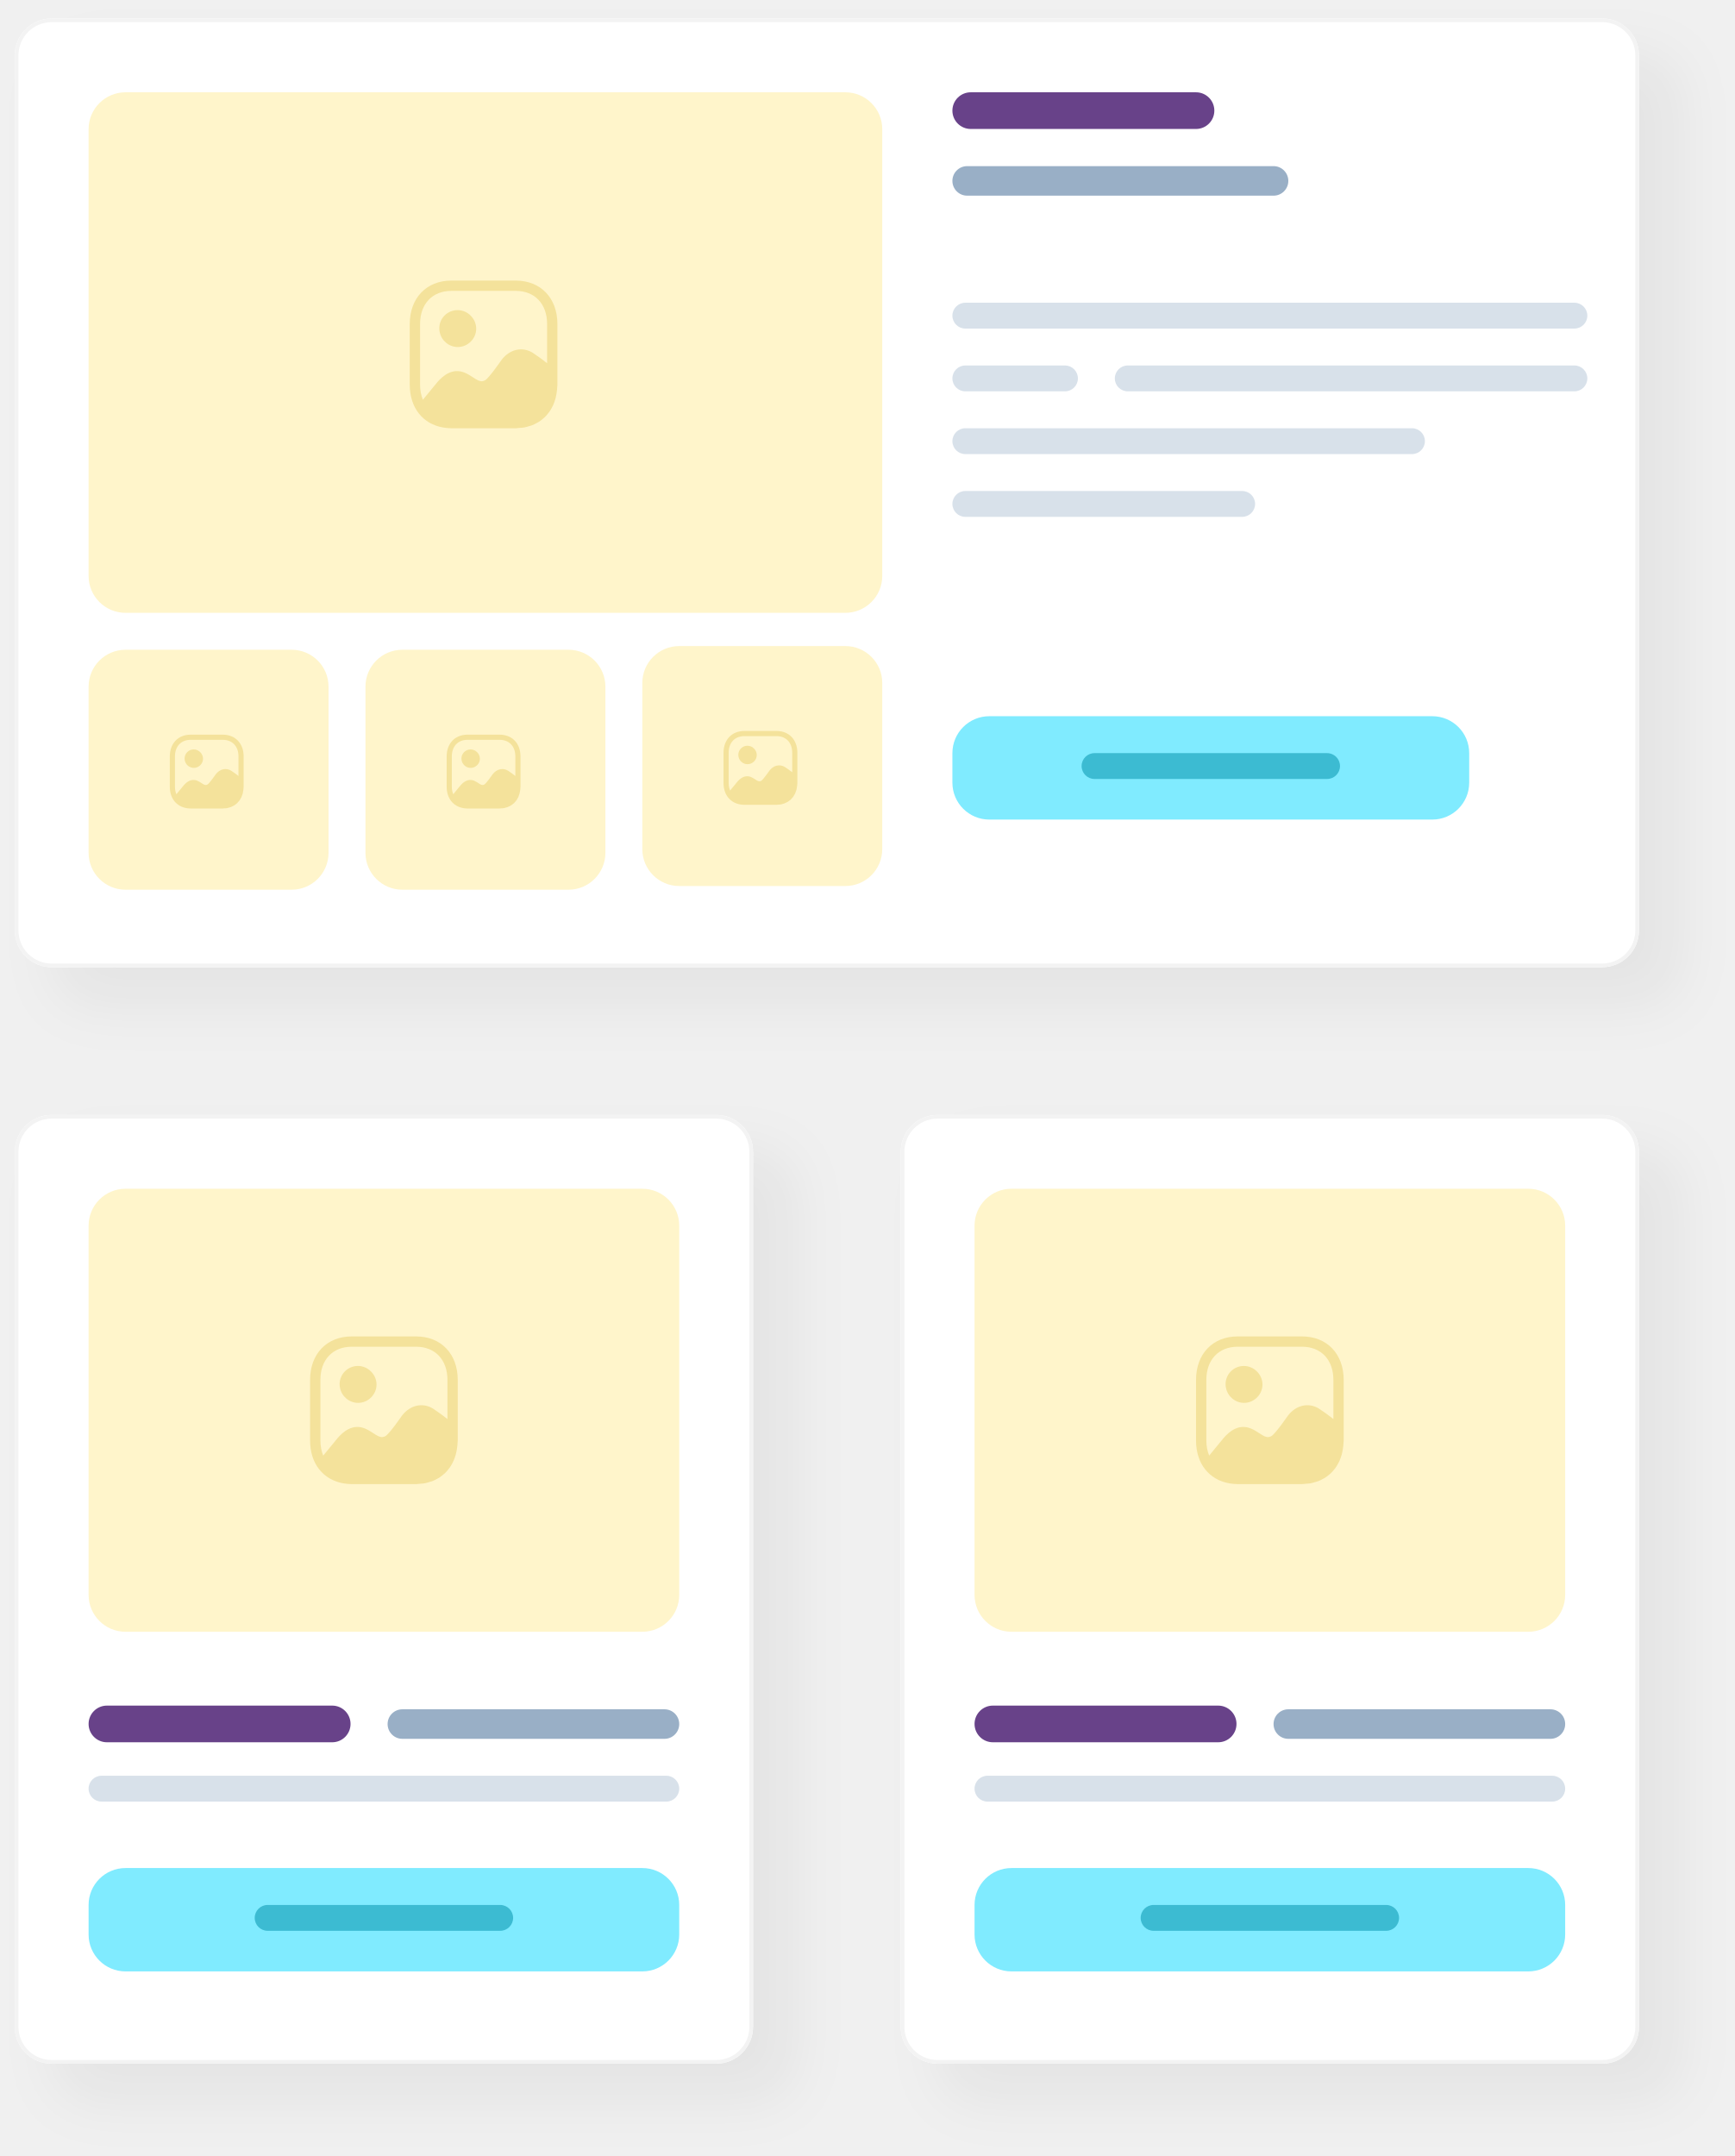
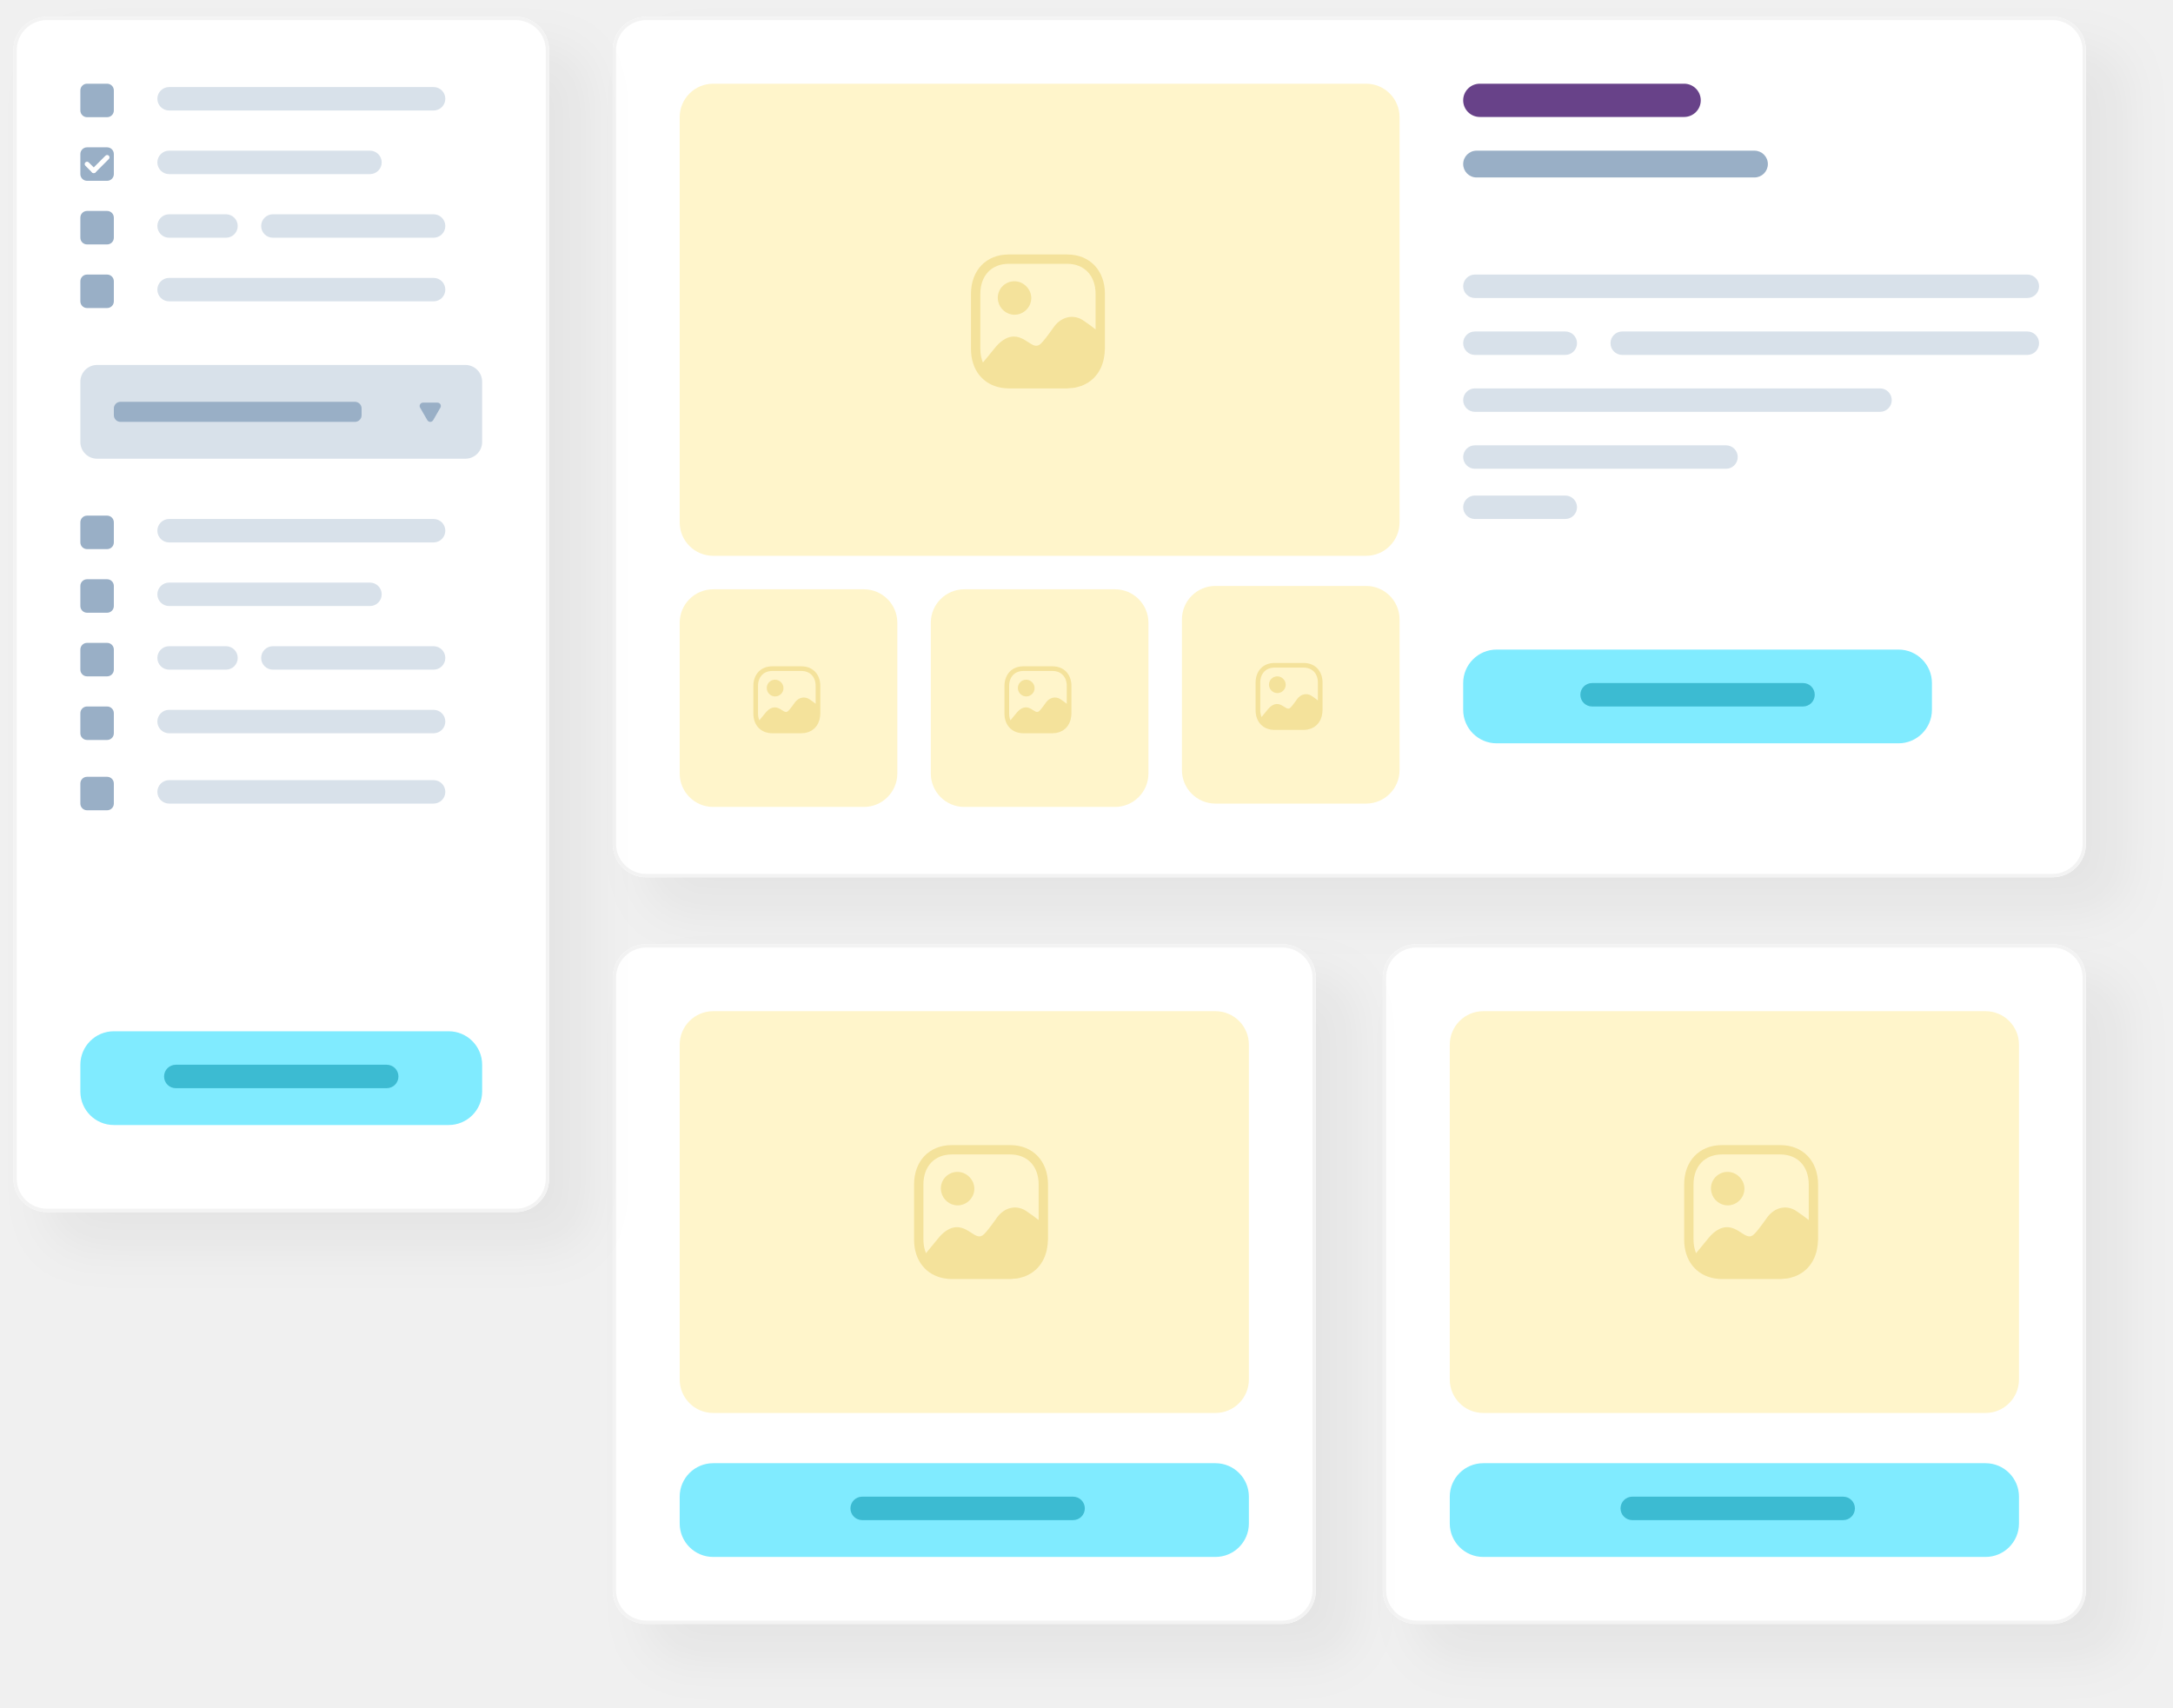
- <svg xmlns="http://www.w3.org/2000/svg" width="470" height="584" viewBox="0 0 470 584" fill="none">
+ <svg xmlns="http://www.w3.org/2000/svg" width="649" height="510" viewBox="0 0 649 510" fill="none">
  <g filter="url(#filter0_d)">
-     <rect x="4" y="5" width="440" height="257" rx="10" fill="white" />
-     <rect x="4.5" y="5.5" width="439" height="256" rx="9.5" stroke="#F3F3F3" />
+     <rect x="183" y="5" width="440" height="257" rx="10" fill="white" />
+     <rect x="183.5" y="5.5" width="439" height="256" rx="9.5" stroke="#F3F3F3" />
  </g>
+   <rect x="203" y="25" width="215" height="141" rx="10" fill="#FFF5CB" />
+   <rect x="203" y="176" width="65" height="65" rx="10" fill="#FFF5CB" />
+   <rect x="278" y="176" width="65" height="65" rx="10" fill="#FFF5CB" />
+   <rect x="353" y="175" width="65" height="65" rx="10" fill="#FFF5CB" />
+   <rect x="437" y="194" width="140" height="28" rx="10" fill="#80EBFF" />
+   <rect x="437" y="25" width="70.96" height="9.934" rx="4.967" fill="#684289" />
+   <rect x="437" y="45" width="91" height="8" rx="4" fill="#99AFC6" />
+   <rect x="437" y="82" width="172" height="7" rx="3.5" fill="#D8E1EA" />
+   <rect x="437" y="99" width="34" height="7" rx="3.5" fill="#D8E1EA" />
+   <rect x="437" y="148" width="34" height="7" rx="3.5" fill="#D8E1EA" />
+   <rect x="481" y="99" width="128" height="7" rx="3.5" fill="#D8E1EA" />
+   <rect x="437" y="116" width="128" height="7" rx="3.5" fill="#D8E1EA" />
+   <rect x="437" y="133" width="82" height="7" rx="3.5" fill="#D8E1EA" />
+   <rect x="472" y="204" width="70" height="7" rx="3.5" fill="#3CBBD2" />
+   <path d="M318.708 76C325.462 76 330 80.724 330 87.776V104.204C330 104.506 329.946 104.776 329.93 105.068C329.92 105.238 329.922 105.408 329.908 105.578C329.9 105.654 329.878 105.724 329.87 105.8C329.804 106.428 329.702 107.028 329.56 107.61C329.524 107.766 329.482 107.916 329.44 108.068C329.28 108.632 329.092 109.17 328.866 109.684C328.8 109.828 328.728 109.966 328.66 110.108C328.416 110.598 328.152 111.068 327.846 111.504L327.55 111.888C327.232 112.3 326.9 112.694 326.524 113.052C326.402 113.168 326.264 113.268 326.136 113.378C325.75 113.71 325.356 114.028 324.922 114.3C324.766 114.398 324.594 114.47 324.434 114.558C323.992 114.802 323.546 115.04 323.06 115.224C322.86 115.3 322.638 115.34 322.43 115.406C321.952 115.554 321.48 115.708 320.966 115.796C320.837 115.819 320.704 115.835 320.568 115.847L319.748 115.906C319.4 115.932 319.07 116 318.708 116H301.276C300.524 116 299.806 115.924 299.112 115.81C299.086 115.806 299.062 115.802 299.038 115.798C296.332 115.332 294.086 114.026 292.512 112.056C292.494 112.056 292.494 112.036 292.476 112.018C290.894 110.026 290 107.348 290 104.204V87.776C290 80.724 294.542 76 301.276 76H318.708ZM318.708 78.79H301.276C296.122 78.79 292.792 82.324 292.792 87.776V104.204C292.792 105.734 293.076 107.1 293.562 108.282C293.624 108.208 297.498 103.484 297.516 103.468C298.9 101.888 301.498 99.532 304.908 100.958C305.728 101.298 306.448 101.776 307.108 102.196C308.254 102.962 308.928 103.322 309.628 103.262C309.918 103.222 310.19 103.136 310.448 102.976C311.564 102.288 314.718 97.688 314.908 97.438C317.088 94.598 320.448 93.838 323.248 95.518C323.436 95.63 324.203 96.156 325.035 96.749L325.664 97.201C326.288 97.655 326.875 98.097 327.21 98.38V87.776C327.21 82.324 323.88 78.79 318.708 78.79ZM302.959 83.999C304.354 83.999 305.617 84.586 306.523 85.522C307.431 86.425 308.001 87.67 308.001 89.029C308.001 91.739 305.734 93.999 303.011 93.999C300.617 93.999 298.577 92.251 298.119 89.987C298.044 89.647 298.001 89.297 298.001 88.936C298.001 86.207 300.218 83.999 302.959 83.999Z" fill="#F4E29B" />
+   <path d="M239.354 199C242.731 199 245 201.362 245 204.888V213.102C245 213.253 244.973 213.388 244.965 213.534C244.96 213.619 244.961 213.704 244.954 213.789C244.95 213.827 244.939 213.862 244.935 213.9C244.902 214.214 244.851 214.514 244.78 214.805C244.762 214.883 244.741 214.958 244.72 215.034C244.64 215.316 244.546 215.585 244.433 215.842C244.4 215.914 244.364 215.983 244.33 216.054C244.208 216.299 244.076 216.534 243.923 216.752L243.775 216.944C243.616 217.15 243.45 217.347 243.262 217.526C243.201 217.584 243.132 217.634 243.068 217.689C242.875 217.855 242.678 218.014 242.461 218.15C242.383 218.199 242.297 218.235 242.217 218.279C241.996 218.401 241.773 218.52 241.53 218.612C241.43 218.65 241.319 218.67 241.215 218.703C240.976 218.777 240.74 218.854 240.483 218.898C240.418 218.909 240.352 218.917 240.284 218.924L239.874 218.953C239.7 218.966 239.535 219 239.354 219H230.638C230.262 219 229.903 218.962 229.556 218.905C229.543 218.903 229.531 218.901 229.519 218.899C228.166 218.666 227.043 218.013 226.256 217.028C226.247 217.028 226.247 217.018 226.238 217.009C225.447 216.013 225 214.674 225 213.102V204.888C225 201.362 227.271 199 230.638 199H239.354ZM239.354 200.395H230.638C228.061 200.395 226.396 202.162 226.396 204.888V213.102C226.396 213.867 226.538 214.55 226.781 215.141C226.812 215.104 228.749 212.742 228.758 212.734C229.45 211.944 230.749 210.766 232.454 211.479C232.864 211.649 233.224 211.888 233.554 212.098C234.127 212.481 234.464 212.661 234.814 212.631C234.959 212.611 235.095 212.568 235.224 212.488C235.782 212.144 237.359 209.844 237.454 209.719C238.544 208.299 240.224 207.919 241.624 208.759C241.718 208.815 242.102 209.078 242.518 209.375L242.832 209.601C243.144 209.827 243.438 210.048 243.605 210.19V204.888C243.605 202.162 241.94 200.395 239.354 200.395ZM231.479 203C232.177 203 232.809 203.293 233.261 203.761C233.716 204.213 234.001 204.835 234.001 205.515C234.001 206.87 232.867 208 231.505 208C230.309 208 229.288 207.125 229.06 205.993C229.022 205.823 229.001 205.649 229.001 205.468C229.001 204.104 230.109 203 231.479 203Z" fill="#F4E29B" />
+   <path d="M314.354 199C317.731 199 320 201.362 320 204.888V213.102C320 213.253 319.973 213.388 319.965 213.534C319.96 213.619 319.961 213.704 319.954 213.789C319.95 213.827 319.939 213.862 319.935 213.9C319.902 214.214 319.851 214.514 319.78 214.805C319.762 214.883 319.741 214.958 319.72 215.034C319.64 215.316 319.546 215.585 319.433 215.842C319.4 215.914 319.364 215.983 319.33 216.054C319.208 216.299 319.076 216.534 318.923 216.752L318.775 216.944C318.616 217.15 318.45 217.347 318.262 217.526C318.201 217.584 318.132 217.634 318.068 217.689C317.875 217.855 317.678 218.014 317.461 218.15C317.383 218.199 317.297 218.235 317.217 218.279C316.996 218.401 316.773 218.52 316.53 218.612C316.43 218.65 316.319 218.67 316.215 218.703C315.976 218.777 315.74 218.854 315.483 218.898C315.418 218.909 315.352 218.917 315.284 218.924L314.874 218.953C314.7 218.966 314.535 219 314.354 219H305.638C305.262 219 304.903 218.962 304.556 218.905C304.543 218.903 304.531 218.901 304.519 218.899C303.166 218.666 302.043 218.013 301.256 217.028C301.247 217.028 301.247 217.018 301.238 217.009C300.447 216.013 300 214.674 300 213.102V204.888C300 201.362 302.271 199 305.638 199H314.354ZM314.354 200.395H305.638C303.061 200.395 301.396 202.162 301.396 204.888V213.102C301.396 213.867 301.538 214.55 301.781 215.141C301.812 215.104 303.749 212.742 303.758 212.734C304.45 211.944 305.749 210.766 307.454 211.479C307.864 211.649 308.224 211.888 308.554 212.098C309.127 212.481 309.464 212.661 309.814 212.631C309.959 212.611 310.095 212.568 310.224 212.488C310.782 212.144 312.359 209.844 312.454 209.719C313.544 208.299 315.224 207.919 316.624 208.759C316.718 208.815 317.102 209.078 317.518 209.375L317.832 209.601C318.144 209.827 318.438 210.048 318.605 210.19V204.888C318.605 202.162 316.94 200.395 314.354 200.395ZM306.479 203C307.177 203 307.809 203.293 308.261 203.761C308.716 204.213 309.001 204.835 309.001 205.515C309.001 206.87 307.867 208 306.505 208C305.309 208 304.288 207.125 304.06 205.993C304.022 205.823 304.001 205.649 304.001 205.468C304.001 204.104 305.109 203 306.479 203Z" fill="#F4E29B" />
+   <path d="M389.354 198C392.731 198 395 200.362 395 203.888V212.102C395 212.253 394.973 212.388 394.965 212.534C394.96 212.619 394.961 212.704 394.954 212.789C394.95 212.827 394.939 212.862 394.935 212.9C394.902 213.214 394.851 213.514 394.78 213.805C394.762 213.883 394.741 213.958 394.72 214.034C394.64 214.316 394.546 214.585 394.433 214.842C394.4 214.914 394.364 214.983 394.33 215.054C394.208 215.299 394.076 215.534 393.923 215.752L393.775 215.944C393.616 216.15 393.45 216.347 393.262 216.526C393.201 216.584 393.132 216.634 393.068 216.689C392.875 216.855 392.678 217.014 392.461 217.15C392.383 217.199 392.297 217.235 392.217 217.279C391.996 217.401 391.773 217.52 391.53 217.612C391.43 217.65 391.319 217.67 391.215 217.703C390.976 217.777 390.74 217.854 390.483 217.898C390.418 217.909 390.352 217.917 390.284 217.924L389.874 217.953C389.7 217.966 389.535 218 389.354 218H380.638C380.262 218 379.903 217.962 379.556 217.905C379.543 217.903 379.531 217.901 379.519 217.899C378.166 217.666 377.043 217.013 376.256 216.028C376.247 216.028 376.247 216.018 376.238 216.009C375.447 215.013 375 213.674 375 212.102V203.888C375 200.362 377.271 198 380.638 198H389.354ZM389.354 199.395H380.638C378.061 199.395 376.396 201.162 376.396 203.888V212.102C376.396 212.867 376.538 213.55 376.781 214.141C376.812 214.104 378.749 211.742 378.758 211.734C379.45 210.944 380.749 209.766 382.454 210.479C382.864 210.649 383.224 210.888 383.554 211.098C384.127 211.481 384.464 211.661 384.814 211.631C384.959 211.611 385.095 211.568 385.224 211.488C385.782 211.144 387.359 208.844 387.454 208.719C388.544 207.299 390.224 206.919 391.624 207.759C391.718 207.815 392.102 208.078 392.518 208.375L392.832 208.601C393.144 208.827 393.438 209.048 393.605 209.19V203.888C393.605 201.162 391.94 199.395 389.354 199.395ZM381.479 202C382.177 202 382.809 202.293 383.261 202.761C383.716 203.213 384.001 203.835 384.001 204.515C384.001 205.87 382.867 207 381.505 207C380.309 207 379.288 206.125 379.06 204.993C379.022 204.823 379.001 204.649 379.001 204.468C379.001 203.104 380.109 202 381.479 202Z" fill="#F4E29B" />
  <g filter="url(#filter1_d)">
-     <rect x="4" y="302" width="200" height="257" rx="10" fill="white" />
-     <rect x="4.5" y="302.5" width="199" height="256" rx="9.5" stroke="#F3F3F3" />
+     <rect x="413" y="282" width="210" height="203" rx="10" fill="white" />
+     <rect x="413.5" y="282.5" width="209" height="202" rx="9.5" stroke="#F3F3F3" />
  </g>
+   <rect x="433" y="302" width="170" height="120" rx="10" fill="#FFF5CB" />
+   <rect x="433" y="437" width="170" height="28" rx="10" fill="#80EBFF" />
+   <rect x="484" y="447" width="70" height="7" rx="3.5" fill="#3CBBD2" />
+   <path d="M531.708 342C538.462 342 543 346.724 543 353.776V370.204C543 370.506 542.946 370.776 542.93 371.068C542.92 371.238 542.922 371.408 542.908 371.578C542.9 371.654 542.878 371.724 542.87 371.8C542.804 372.428 542.702 373.028 542.56 373.61C542.524 373.766 542.482 373.916 542.44 374.068C542.28 374.632 542.092 375.17 541.866 375.684C541.8 375.828 541.728 375.966 541.66 376.108C541.416 376.598 541.152 377.068 540.846 377.504L540.55 377.888C540.232 378.3 539.9 378.694 539.524 379.052C539.402 379.168 539.264 379.268 539.136 379.378C538.75 379.71 538.356 380.028 537.922 380.3C537.766 380.398 537.594 380.47 537.434 380.558C536.992 380.802 536.546 381.04 536.06 381.224C535.86 381.3 535.638 381.34 535.43 381.406C534.952 381.554 534.48 381.708 533.966 381.796C533.837 381.819 533.704 381.835 533.568 381.847L532.748 381.906C532.4 381.932 532.07 382 531.708 382H514.276C513.524 382 512.806 381.924 512.112 381.81C512.086 381.806 512.062 381.802 512.038 381.798C509.332 381.332 507.086 380.026 505.512 378.056C505.494 378.056 505.494 378.036 505.476 378.018C503.894 376.026 503 373.348 503 370.204V353.776C503 346.724 507.542 342 514.276 342H531.708ZM531.708 344.79H514.276C509.122 344.79 505.792 348.324 505.792 353.776V370.204C505.792 371.734 506.076 373.1 506.562 374.282C506.624 374.208 510.498 369.484 510.516 369.468C511.9 367.888 514.498 365.532 517.908 366.958C518.728 367.298 519.448 367.776 520.108 368.196C521.254 368.962 521.928 369.322 522.628 369.262C522.918 369.222 523.19 369.136 523.448 368.976C524.564 368.288 527.718 363.688 527.908 363.438C530.088 360.598 533.448 359.838 536.248 361.518C536.436 361.63 537.203 362.157 538.035 362.75L538.664 363.201C539.288 363.655 539.875 364.096 540.21 364.38V353.776C540.21 348.324 536.88 344.79 531.708 344.79ZM515.959 349.999C517.354 349.999 518.617 350.586 519.523 351.522C520.431 352.425 521.001 353.67 521.001 355.029C521.001 357.739 518.734 359.999 516.011 359.999C513.617 359.999 511.577 358.251 511.119 355.986C511.044 355.647 511.001 355.297 511.001 354.936C511.001 352.207 513.218 349.999 515.959 349.999Z" fill="#F4E29B" />
  <g filter="url(#filter2_d)">
-     <rect x="244" y="302" width="200" height="257" rx="10" fill="white" />
-     <rect x="244.5" y="302.5" width="199" height="256" rx="9.5" stroke="#F3F3F3" />
+     <rect x="183" y="282" width="210" height="203" rx="10" fill="white" />
+     <rect x="183.5" y="282.5" width="209" height="202" rx="9.5" stroke="#F3F3F3" />
  </g>
-   <rect x="24" y="25" width="215" height="141" rx="10" fill="#FFF5CB" />
-   <rect x="24" y="176" width="65" height="65" rx="10" fill="#FFF5CB" />
-   <rect x="99" y="176" width="65" height="65" rx="10" fill="#FFF5CB" />
-   <rect x="174" y="175" width="65" height="65" rx="10" fill="#FFF5CB" />
-   <rect x="24" y="322" width="160" height="120" rx="10" fill="#FFF5CB" />
-   <rect x="264" y="322" width="160" height="120" rx="10" fill="#FFF5CB" />
-   <rect x="258" y="194" width="140" height="28" rx="10" fill="#80EBFF" />
-   <rect x="24" y="506" width="160" height="28" rx="10" fill="#80EBFF" />
-   <rect x="264" y="506" width="160" height="28" rx="10" fill="#80EBFF" />
-   <rect x="258" y="25" width="70.96" height="9.934" rx="4.967" fill="#684289" />
-   <rect x="24" y="462" width="70.96" height="9.934" rx="4.967" fill="#684289" />
-   <rect x="264" y="462" width="70.96" height="9.934" rx="4.967" fill="#684289" />
-   <rect x="258" y="45" width="91" height="8" rx="4" fill="#99AFC6" />
-   <rect x="105" y="463" width="79" height="8" rx="4" fill="#99AFC6" />
-   <rect x="345" y="463" width="79" height="8" rx="4" fill="#99AFC6" />
-   <rect x="258" y="82" width="172" height="7" rx="3.5" fill="#D8E1EA" />
-   <rect x="258" y="99" width="34" height="7" rx="3.5" fill="#D8E1EA" />
-   <rect x="302" y="99" width="128" height="7" rx="3.5" fill="#D8E1EA" />
-   <rect x="258" y="116" width="128" height="7" rx="3.5" fill="#D8E1EA" />
-   <rect x="258" y="133" width="82" height="7" rx="3.5" fill="#D8E1EA" />
-   <rect x="24" y="481" width="160" height="7" rx="3.5" fill="#D8E1EA" />
-   <rect x="264" y="481" width="160" height="7" rx="3.5" fill="#D8E1EA" />
-   <rect x="293" y="204" width="70" height="7" rx="3.5" fill="#3CBBD2" />
-   <rect x="69" y="516" width="70" height="7" rx="3.5" fill="#3CBBD2" />
-   <rect x="309" y="516" width="70" height="7" rx="3.5" fill="#3CBBD2" />
-   <path d="M139.708 76C146.462 76 151 80.724 151 87.776V104.204C151 104.506 150.946 104.776 150.93 105.068C150.92 105.238 150.922 105.408 150.908 105.578C150.9 105.654 150.878 105.724 150.87 105.8C150.804 106.428 150.702 107.028 150.56 107.61C150.524 107.766 150.482 107.916 150.44 108.068C150.28 108.632 150.092 109.17 149.866 109.684C149.8 109.828 149.728 109.966 149.66 110.108C149.416 110.598 149.152 111.068 148.846 111.504L148.55 111.888C148.232 112.3 147.9 112.694 147.524 113.052C147.402 113.168 147.264 113.268 147.136 113.378C146.75 113.71 146.356 114.028 145.922 114.3C145.766 114.398 145.594 114.47 145.434 114.558C144.992 114.802 144.546 115.04 144.06 115.224C143.86 115.3 143.638 115.34 143.43 115.406C142.952 115.554 142.48 115.708 141.966 115.796C141.837 115.819 141.704 115.835 141.568 115.847L140.748 115.906C140.4 115.932 140.07 116 139.708 116H122.276C121.524 116 120.806 115.924 120.112 115.81C120.086 115.806 120.062 115.802 120.038 115.798C117.332 115.332 115.086 114.026 113.512 112.056C113.494 112.056 113.494 112.036 113.476 112.018C111.894 110.026 111 107.348 111 104.204V87.776C111 80.724 115.542 76 122.276 76H139.708ZM139.708 78.79H122.276C117.122 78.79 113.792 82.324 113.792 87.776V104.204C113.792 105.734 114.076 107.1 114.562 108.282C114.624 108.208 118.498 103.484 118.516 103.468C119.9 101.888 122.498 99.532 125.908 100.958C126.728 101.298 127.448 101.776 128.108 102.196C129.254 102.962 129.928 103.322 130.628 103.262C130.918 103.222 131.19 103.136 131.448 102.976C132.564 102.288 135.718 97.688 135.908 97.438C138.088 94.598 141.448 93.838 144.248 95.518C144.436 95.63 145.203 96.156 146.035 96.749L146.664 97.201C147.288 97.655 147.875 98.097 148.21 98.38V87.776C148.21 82.324 144.88 78.79 139.708 78.79ZM123.959 83.999C125.354 83.999 126.617 84.586 127.523 85.522C128.431 86.425 129.001 87.67 129.001 89.029C129.001 91.739 126.734 93.999 124.011 93.999C121.617 93.999 119.577 92.251 119.119 89.987C119.044 89.647 119.001 89.297 119.001 88.936C119.001 86.207 121.218 83.999 123.959 83.999Z" fill="#F4E29B" />
-   <path d="M60.354 199C63.731 199 66 201.362 66 204.888V213.102C66 213.253 65.973 213.388 65.965 213.534C65.96 213.619 65.961 213.704 65.954 213.789C65.95 213.827 65.939 213.862 65.935 213.9C65.902 214.214 65.851 214.514 65.78 214.805C65.762 214.883 65.741 214.958 65.72 215.034C65.64 215.316 65.546 215.585 65.433 215.842C65.4 215.914 65.364 215.983 65.33 216.054C65.208 216.299 65.076 216.534 64.923 216.752L64.775 216.944C64.616 217.15 64.45 217.347 64.262 217.526C64.201 217.584 64.132 217.634 64.068 217.689C63.875 217.855 63.678 218.014 63.461 218.15C63.383 218.199 63.297 218.235 63.217 218.279C62.996 218.401 62.773 218.52 62.53 218.612C62.43 218.65 62.319 218.67 62.215 218.703C61.976 218.777 61.74 218.854 61.483 218.898C61.418 218.909 61.352 218.917 61.284 218.924L60.874 218.953C60.7 218.966 60.535 219 60.354 219H51.638C51.262 219 50.903 218.962 50.556 218.905C50.543 218.903 50.531 218.901 50.519 218.899C49.166 218.666 48.043 218.013 47.256 217.028C47.247 217.028 47.247 217.018 47.238 217.009C46.447 216.013 46 214.674 46 213.102V204.888C46 201.362 48.271 199 51.638 199H60.354ZM60.354 200.395H51.638C49.061 200.395 47.396 202.162 47.396 204.888V213.102C47.396 213.867 47.538 214.55 47.781 215.141C47.812 215.104 49.749 212.742 49.758 212.734C50.45 211.944 51.749 210.766 53.454 211.479C53.864 211.649 54.224 211.888 54.554 212.098C55.127 212.481 55.464 212.661 55.814 212.631C55.959 212.611 56.095 212.568 56.224 212.488C56.782 212.144 58.359 209.844 58.454 209.719C59.544 208.299 61.224 207.919 62.624 208.759C62.718 208.815 63.102 209.078 63.518 209.375L63.832 209.601C64.144 209.827 64.438 210.048 64.605 210.19V204.888C64.605 202.162 62.94 200.395 60.354 200.395ZM52.479 203C53.177 203 53.809 203.293 54.261 203.761C54.716 204.213 55.001 204.835 55.001 205.515C55.001 206.87 53.867 208 52.505 208C51.309 208 50.288 207.125 50.06 205.993C50.022 205.823 50.001 205.649 50.001 205.468C50.001 204.104 51.109 203 52.479 203Z" fill="#F4E29B" />
-   <path d="M135.354 199C138.731 199 141 201.362 141 204.888V213.102C141 213.253 140.973 213.388 140.965 213.534C140.96 213.619 140.961 213.704 140.954 213.789C140.95 213.827 140.939 213.862 140.935 213.9C140.902 214.214 140.851 214.514 140.78 214.805C140.762 214.883 140.741 214.958 140.72 215.034C140.64 215.316 140.546 215.585 140.433 215.842C140.4 215.914 140.364 215.983 140.33 216.054C140.208 216.299 140.076 216.534 139.923 216.752L139.775 216.944C139.616 217.15 139.45 217.347 139.262 217.526C139.201 217.584 139.132 217.634 139.068 217.689C138.875 217.855 138.678 218.014 138.461 218.15C138.383 218.199 138.297 218.235 138.217 218.279C137.996 218.401 137.773 218.52 137.53 218.612C137.43 218.65 137.319 218.67 137.215 218.703C136.976 218.777 136.74 218.854 136.483 218.898C136.418 218.909 136.352 218.917 136.284 218.924L135.874 218.953C135.7 218.966 135.535 219 135.354 219H126.638C126.262 219 125.903 218.962 125.556 218.905C125.543 218.903 125.531 218.901 125.519 218.899C124.166 218.666 123.043 218.013 122.256 217.028C122.247 217.028 122.247 217.018 122.238 217.009C121.447 216.013 121 214.674 121 213.102V204.888C121 201.362 123.271 199 126.638 199H135.354ZM135.354 200.395H126.638C124.061 200.395 122.396 202.162 122.396 204.888V213.102C122.396 213.867 122.538 214.55 122.781 215.141C122.812 215.104 124.749 212.742 124.758 212.734C125.45 211.944 126.749 210.766 128.454 211.479C128.864 211.649 129.224 211.888 129.554 212.098C130.127 212.481 130.464 212.661 130.814 212.631C130.959 212.611 131.095 212.568 131.224 212.488C131.782 212.144 133.359 209.844 133.454 209.719C134.544 208.299 136.224 207.919 137.624 208.759C137.718 208.815 138.102 209.078 138.518 209.375L138.832 209.601C139.144 209.827 139.438 210.048 139.605 210.19V204.888C139.605 202.162 137.94 200.395 135.354 200.395ZM127.479 203C128.177 203 128.809 203.293 129.261 203.761C129.716 204.213 130.001 204.835 130.001 205.515C130.001 206.87 128.867 208 127.505 208C126.309 208 125.288 207.125 125.06 205.993C125.022 205.823 125.001 205.649 125.001 205.468C125.001 204.104 126.109 203 127.479 203Z" fill="#F4E29B" />
-   <path d="M210.354 198C213.731 198 216 200.362 216 203.888V212.102C216 212.253 215.973 212.388 215.965 212.534C215.96 212.619 215.961 212.704 215.954 212.789C215.95 212.827 215.939 212.862 215.935 212.9C215.902 213.214 215.851 213.514 215.78 213.805C215.762 213.883 215.741 213.958 215.72 214.034C215.64 214.316 215.546 214.585 215.433 214.842C215.4 214.914 215.364 214.983 215.33 215.054C215.208 215.299 215.076 215.534 214.923 215.752L214.775 215.944C214.616 216.15 214.45 216.347 214.262 216.526C214.201 216.584 214.132 216.634 214.068 216.689C213.875 216.855 213.678 217.014 213.461 217.15C213.383 217.199 213.297 217.235 213.217 217.279C212.996 217.401 212.773 217.52 212.53 217.612C212.43 217.65 212.319 217.67 212.215 217.703C211.976 217.777 211.74 217.854 211.483 217.898C211.418 217.909 211.352 217.917 211.284 217.924L210.874 217.953C210.7 217.966 210.535 218 210.354 218H201.638C201.262 218 200.903 217.962 200.556 217.905C200.543 217.903 200.531 217.901 200.519 217.899C199.166 217.666 198.043 217.013 197.256 216.028C197.247 216.028 197.247 216.018 197.238 216.009C196.447 215.013 196 213.674 196 212.102V203.888C196 200.362 198.271 198 201.638 198H210.354ZM210.354 199.395H201.638C199.061 199.395 197.396 201.162 197.396 203.888V212.102C197.396 212.867 197.538 213.55 197.781 214.141C197.812 214.104 199.749 211.742 199.758 211.734C200.45 210.944 201.749 209.766 203.454 210.479C203.864 210.649 204.224 210.888 204.554 211.098C205.127 211.481 205.464 211.661 205.814 211.631C205.959 211.611 206.095 211.568 206.224 211.488C206.782 211.144 208.359 208.844 208.454 208.719C209.544 207.299 211.224 206.919 212.624 207.759C212.718 207.815 213.102 208.078 213.518 208.375L213.832 208.601C214.144 208.827 214.438 209.048 214.605 209.19V203.888C214.605 201.162 212.94 199.395 210.354 199.395ZM202.479 202C203.177 202 203.809 202.293 204.261 202.761C204.716 203.213 205.001 203.835 205.001 204.515C205.001 205.87 203.867 207 202.505 207C201.309 207 200.288 206.125 200.06 204.993C200.022 204.823 200.001 204.649 200.001 204.468C200.001 203.104 201.109 202 202.479 202Z" fill="#F4E29B" />
-   <path d="M112.708 362C119.462 362 124 366.724 124 373.776V390.204C124 390.506 123.946 390.776 123.93 391.068C123.92 391.238 123.922 391.408 123.908 391.578C123.9 391.654 123.878 391.724 123.87 391.8C123.804 392.428 123.702 393.028 123.56 393.61C123.524 393.766 123.482 393.916 123.44 394.068C123.28 394.632 123.092 395.17 122.866 395.684C122.8 395.828 122.728 395.966 122.66 396.108C122.416 396.598 122.152 397.068 121.846 397.504L121.55 397.888C121.232 398.3 120.9 398.694 120.524 399.052C120.402 399.168 120.264 399.268 120.136 399.378C119.75 399.71 119.356 400.028 118.922 400.3C118.766 400.398 118.594 400.47 118.434 400.558C117.992 400.802 117.546 401.04 117.06 401.224C116.86 401.3 116.638 401.34 116.43 401.406C115.952 401.554 115.48 401.708 114.966 401.796C114.837 401.819 114.704 401.835 114.568 401.847L113.748 401.906C113.4 401.932 113.07 402 112.708 402H95.276C94.524 402 93.806 401.924 93.112 401.81C93.086 401.806 93.062 401.802 93.038 401.798C90.332 401.332 88.086 400.026 86.512 398.056C86.494 398.056 86.494 398.036 86.476 398.018C84.894 396.026 84 393.348 84 390.204V373.776C84 366.724 88.542 362 95.276 362H112.708ZM112.708 364.79H95.276C90.122 364.79 86.792 368.324 86.792 373.776V390.204C86.792 391.734 87.076 393.1 87.562 394.282C87.624 394.208 91.498 389.484 91.516 389.468C92.9 387.888 95.498 385.532 98.908 386.958C99.728 387.298 100.448 387.776 101.108 388.196C102.254 388.962 102.928 389.322 103.628 389.262C103.918 389.222 104.19 389.136 104.448 388.976C105.564 388.288 108.718 383.688 108.908 383.438C111.088 380.598 114.448 379.838 117.248 381.518C117.436 381.63 118.203 382.156 119.035 382.75L119.664 383.201C120.288 383.655 120.875 384.096 121.21 384.38V373.776C121.21 368.324 117.88 364.79 112.708 364.79ZM96.959 369.999C98.354 369.999 99.618 370.586 100.523 371.522C101.431 372.425 102.001 373.67 102.001 375.029C102.001 377.739 99.734 379.999 97.011 379.999C94.618 379.999 92.577 378.251 92.119 375.986C92.044 375.647 92.001 375.297 92.001 374.936C92.001 372.207 94.218 369.999 96.959 369.999Z" fill="#F4E29B" />
-   <path d="M352.708 362C359.462 362 364 366.724 364 373.776V390.204C364 390.506 363.946 390.776 363.93 391.068C363.92 391.238 363.922 391.408 363.908 391.578C363.9 391.654 363.878 391.724 363.87 391.8C363.804 392.428 363.702 393.028 363.56 393.61C363.524 393.766 363.482 393.916 363.44 394.068C363.28 394.632 363.092 395.17 362.866 395.684C362.8 395.828 362.728 395.966 362.66 396.108C362.416 396.598 362.152 397.068 361.846 397.504L361.55 397.888C361.232 398.3 360.9 398.694 360.524 399.052C360.402 399.168 360.264 399.268 360.136 399.378C359.75 399.71 359.356 400.028 358.922 400.3C358.766 400.398 358.594 400.47 358.434 400.558C357.992 400.802 357.546 401.04 357.06 401.224C356.86 401.3 356.638 401.34 356.43 401.406C355.952 401.554 355.48 401.708 354.966 401.796C354.837 401.819 354.704 401.835 354.568 401.847L353.748 401.906C353.4 401.932 353.07 402 352.708 402H335.276C334.524 402 333.806 401.924 333.112 401.81C333.086 401.806 333.062 401.802 333.038 401.798C330.332 401.332 328.086 400.026 326.512 398.056C326.494 398.056 326.494 398.036 326.476 398.018C324.894 396.026 324 393.348 324 390.204V373.776C324 366.724 328.542 362 335.276 362H352.708ZM352.708 364.79H335.276C330.122 364.79 326.792 368.324 326.792 373.776V390.204C326.792 391.734 327.076 393.1 327.562 394.282C327.624 394.208 331.498 389.484 331.516 389.468C332.9 387.888 335.498 385.532 338.908 386.958C339.728 387.298 340.448 387.776 341.108 388.196C342.254 388.962 342.928 389.322 343.628 389.262C343.918 389.222 344.19 389.136 344.448 388.976C345.564 388.288 348.718 383.688 348.908 383.438C351.088 380.598 354.448 379.838 357.248 381.518C357.436 381.63 358.203 382.156 359.035 382.75L359.664 383.201C360.288 383.655 360.875 384.096 361.21 384.38V373.776C361.21 368.324 357.88 364.79 352.708 364.79ZM336.959 369.999C338.354 369.999 339.617 370.586 340.523 371.522C341.431 372.425 342.001 373.67 342.001 375.029C342.001 377.739 339.734 379.999 337.011 379.999C334.617 379.999 332.577 378.251 332.119 375.986C332.044 375.647 332.001 375.297 332.001 374.936C332.001 372.207 334.218 369.999 336.959 369.999Z" fill="#F4E29B" />
+   <rect x="203" y="302" width="170" height="120" rx="10" fill="#FFF5CB" />
+   <rect x="203" y="437" width="170" height="28" rx="10" fill="#80EBFF" />
+   <rect x="254" y="447" width="70" height="7" rx="3.5" fill="#3CBBD2" />
+   <path d="M301.708 342C308.462 342 313 346.724 313 353.776V370.204C313 370.506 312.946 370.776 312.93 371.068C312.92 371.238 312.922 371.408 312.908 371.578C312.9 371.654 312.878 371.724 312.87 371.8C312.804 372.428 312.702 373.028 312.56 373.61C312.524 373.766 312.482 373.916 312.44 374.068C312.28 374.632 312.092 375.17 311.866 375.684C311.8 375.828 311.728 375.966 311.66 376.108C311.416 376.598 311.152 377.068 310.846 377.504L310.55 377.888C310.232 378.3 309.9 378.694 309.524 379.052C309.402 379.168 309.264 379.268 309.136 379.378C308.75 379.71 308.356 380.028 307.922 380.3C307.766 380.398 307.594 380.47 307.434 380.558C306.992 380.802 306.546 381.04 306.06 381.224C305.86 381.3 305.638 381.34 305.43 381.406C304.952 381.554 304.48 381.708 303.966 381.796C303.837 381.819 303.704 381.835 303.568 381.847L302.748 381.906C302.4 381.932 302.07 382 301.708 382H284.276C283.524 382 282.806 381.924 282.112 381.81C282.086 381.806 282.062 381.802 282.038 381.798C279.332 381.332 277.086 380.026 275.512 378.056C275.494 378.056 275.494 378.036 275.476 378.018C273.894 376.026 273 373.348 273 370.204V353.776C273 346.724 277.542 342 284.276 342H301.708ZM301.708 344.79H284.276C279.122 344.79 275.792 348.324 275.792 353.776V370.204C275.792 371.734 276.076 373.1 276.562 374.282C276.624 374.208 280.498 369.484 280.516 369.468C281.9 367.888 284.498 365.532 287.908 366.958C288.728 367.298 289.448 367.776 290.108 368.196C291.254 368.962 291.928 369.322 292.628 369.262C292.918 369.222 293.19 369.136 293.448 368.976C294.564 368.288 297.718 363.688 297.908 363.438C300.088 360.598 303.448 359.838 306.248 361.518C306.436 361.63 307.203 362.156 308.035 362.75L308.664 363.201C309.288 363.655 309.875 364.096 310.21 364.38V353.776C310.21 348.324 306.88 344.79 301.708 344.79ZM285.959 349.999C287.354 349.999 288.617 350.586 289.523 351.522C290.431 352.425 291.001 353.67 291.001 355.029C291.001 357.739 288.734 359.999 286.011 359.999C283.617 359.999 281.577 358.251 281.119 355.986C281.044 355.647 281.001 355.297 281.001 354.936C281.001 352.207 283.218 349.999 285.959 349.999Z" fill="#F4E29B" />
+   <g filter="url(#filter3_d)">
+     <rect x="4" y="5" width="160" height="357" rx="10" fill="white" />
+     <rect x="4.5" y="5.5" width="159" height="356" rx="9.5" stroke="#F3F3F3" />
+   </g>
+   <rect x="24" y="308" width="120" height="28" rx="10" fill="#80EBFF" />
+   <rect x="24" y="25" width="10" height="10" rx="2" fill="#99AFC6" />
+   <rect x="24" y="154" width="10" height="10" rx="2" fill="#99AFC6" />
+   <rect x="24" y="44" width="10" height="10" rx="2" fill="#99AFC6" />
+   <rect width="7.072" height="1.414" rx="0.707" transform="matrix(-0.707107 0.707107 0.707107 0.707107 32.0005 45.9995)" fill="white" />
+   <rect width="4.243" height="1.414" rx="0.707" transform="matrix(-0.707107 -0.707107 -0.707107 0.707107 29.0005 51.0002)" fill="white" />
+   <rect x="24" y="173" width="10" height="10" rx="2" fill="#99AFC6" />
+   <rect x="24" y="63" width="10" height="10" rx="2" fill="#99AFC6" />
+   <rect x="24" y="192" width="10" height="10" rx="2" fill="#99AFC6" />
+   <rect x="24" y="82" width="10" height="10" rx="2" fill="#99AFC6" />
+   <rect x="24" y="211" width="10" height="10" rx="2" fill="#99AFC6" />
+   <rect x="24" y="232" width="10" height="10" rx="2" fill="#99AFC6" />
+   <rect x="47" y="26" width="86" height="7" rx="3.5" fill="#D8E1EA" />
+   <rect x="47" y="155" width="86" height="7" rx="3.5" fill="#D8E1EA" />
+   <rect x="47" y="45" width="67" height="7" rx="3.5" fill="#D8E1EA" />
+   <rect x="47" y="174" width="67" height="7" rx="3.5" fill="#D8E1EA" />
+   <rect x="47" y="64" width="24" height="7" rx="3.5" fill="#D8E1EA" />
+   <rect x="47" y="193" width="24" height="7" rx="3.5" fill="#D8E1EA" />
+   <rect x="78" y="64" width="55" height="7" rx="3.5" fill="#D8E1EA" />
+   <rect x="78" y="193" width="55" height="7" rx="3.5" fill="#D8E1EA" />
+   <rect x="47" y="83" width="86" height="7" rx="3.5" fill="#D8E1EA" />
+   <rect x="47" y="212" width="86" height="7" rx="3.5" fill="#D8E1EA" />
+   <rect x="47" y="233" width="86" height="7" rx="3.5" fill="#D8E1EA" />
+   <rect x="24" y="109" width="120" height="28" rx="5" fill="#D8E1EA" />
+   <rect x="49" y="318" width="70" height="7" rx="3.5" fill="#3CBBD2" />
+   <rect x="34" y="120" width="74" height="6" rx="2" fill="#99AFC6" />
+   <path d="M129.366 125.5C128.981 126.167 128.019 126.167 127.634 125.5L125.469 121.75C125.084 121.083 125.565 120.25 126.335 120.25L130.665 120.25C131.435 120.25 131.916 121.083 131.531 121.75L129.366 125.5Z" fill="#99AFC6" />
  <defs>
-     <filter id="filter0_d" x="0" y="0" width="470" height="287" filterUnits="userSpaceOnUse" color-interpolation-filters="sRGB">
+     <filter id="filter0_d" x="179" y="0" width="470" height="287" filterUnits="userSpaceOnUse" color-interpolation-filters="sRGB">
      <feFlood flood-opacity="0" result="BackgroundImageFix" />
      <feColorMatrix in="SourceAlpha" type="matrix" values="0 0 0 0 0 0 0 0 0 0 0 0 0 0 0 0 0 0 127 0" />
      <feOffset dx="11" dy="10" />
      <feGaussianBlur stdDeviation="7.5" />
      <feColorMatrix type="matrix" values="0 0 0 0 0 0 0 0 0 0 0 0 0 0 0 0 0 0 0.05 0" />
      <feBlend mode="normal" in2="BackgroundImageFix" result="effect1_dropShadow" />
      <feBlend mode="normal" in="SourceGraphic" in2="effect1_dropShadow" result="shape" />
    </filter>
-     <filter id="filter1_d" x="0" y="297" width="230" height="287" filterUnits="userSpaceOnUse" color-interpolation-filters="sRGB">
+     <filter id="filter1_d" x="409" y="277" width="240" height="233" filterUnits="userSpaceOnUse" color-interpolation-filters="sRGB">
      <feFlood flood-opacity="0" result="BackgroundImageFix" />
      <feColorMatrix in="SourceAlpha" type="matrix" values="0 0 0 0 0 0 0 0 0 0 0 0 0 0 0 0 0 0 127 0" />
      <feOffset dx="11" dy="10" />
      <feGaussianBlur stdDeviation="7.5" />
      <feColorMatrix type="matrix" values="0 0 0 0 0 0 0 0 0 0 0 0 0 0 0 0 0 0 0.05 0" />
      <feBlend mode="normal" in2="BackgroundImageFix" result="effect1_dropShadow" />
      <feBlend mode="normal" in="SourceGraphic" in2="effect1_dropShadow" result="shape" />
    </filter>
-     <filter id="filter2_d" x="240" y="297" width="230" height="287" filterUnits="userSpaceOnUse" color-interpolation-filters="sRGB">
+     <filter id="filter2_d" x="179" y="277" width="240" height="233" filterUnits="userSpaceOnUse" color-interpolation-filters="sRGB">
+       <feFlood flood-opacity="0" result="BackgroundImageFix" />
+       <feColorMatrix in="SourceAlpha" type="matrix" values="0 0 0 0 0 0 0 0 0 0 0 0 0 0 0 0 0 0 127 0" />
+       <feOffset dx="11" dy="10" />
+       <feGaussianBlur stdDeviation="7.5" />
+       <feColorMatrix type="matrix" values="0 0 0 0 0 0 0 0 0 0 0 0 0 0 0 0 0 0 0.05 0" />
+       <feBlend mode="normal" in2="BackgroundImageFix" result="effect1_dropShadow" />
+       <feBlend mode="normal" in="SourceGraphic" in2="effect1_dropShadow" result="shape" />
+     </filter>
+     <filter id="filter3_d" x="0" y="0" width="190" height="387" filterUnits="userSpaceOnUse" color-interpolation-filters="sRGB">
      <feFlood flood-opacity="0" result="BackgroundImageFix" />
      <feColorMatrix in="SourceAlpha" type="matrix" values="0 0 0 0 0 0 0 0 0 0 0 0 0 0 0 0 0 0 127 0" />
      <feOffset dx="11" dy="10" />
      <feGaussianBlur stdDeviation="7.5" />
      <feColorMatrix type="matrix" values="0 0 0 0 0 0 0 0 0 0 0 0 0 0 0 0 0 0 0.05 0" />
      <feBlend mode="normal" in2="BackgroundImageFix" result="effect1_dropShadow" />
      <feBlend mode="normal" in="SourceGraphic" in2="effect1_dropShadow" result="shape" />
    </filter>
  </defs>
</svg>
